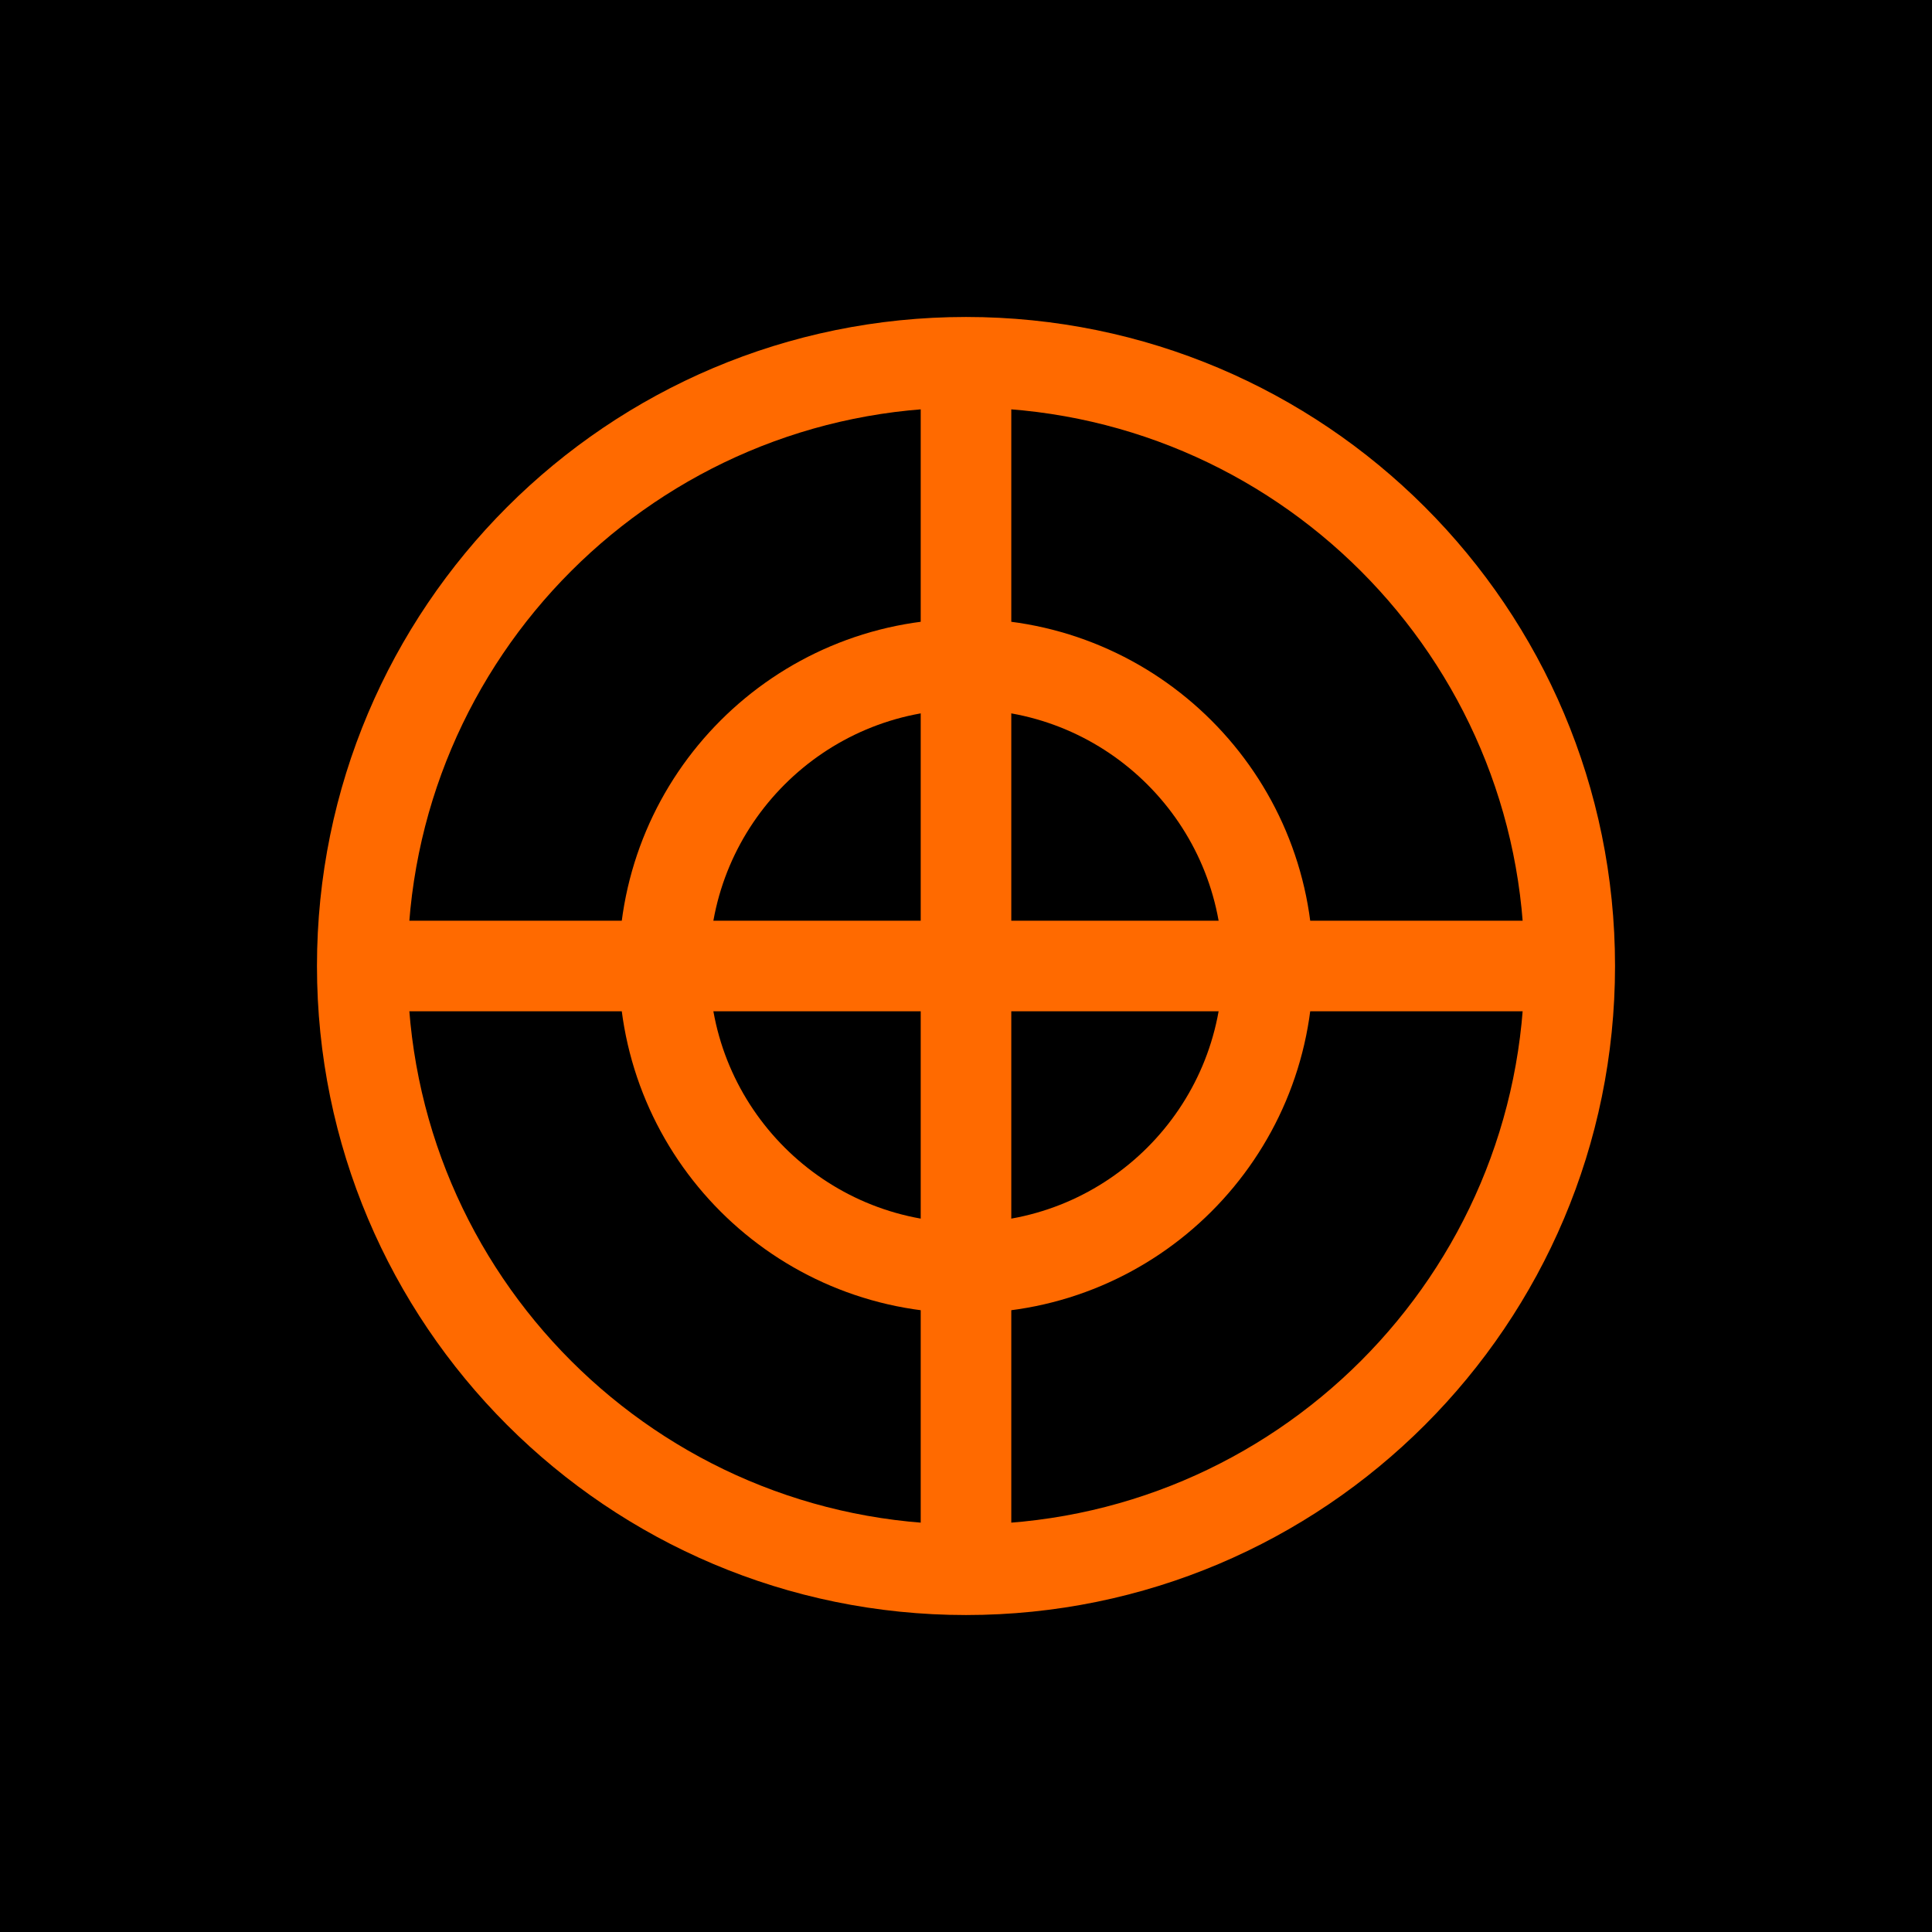
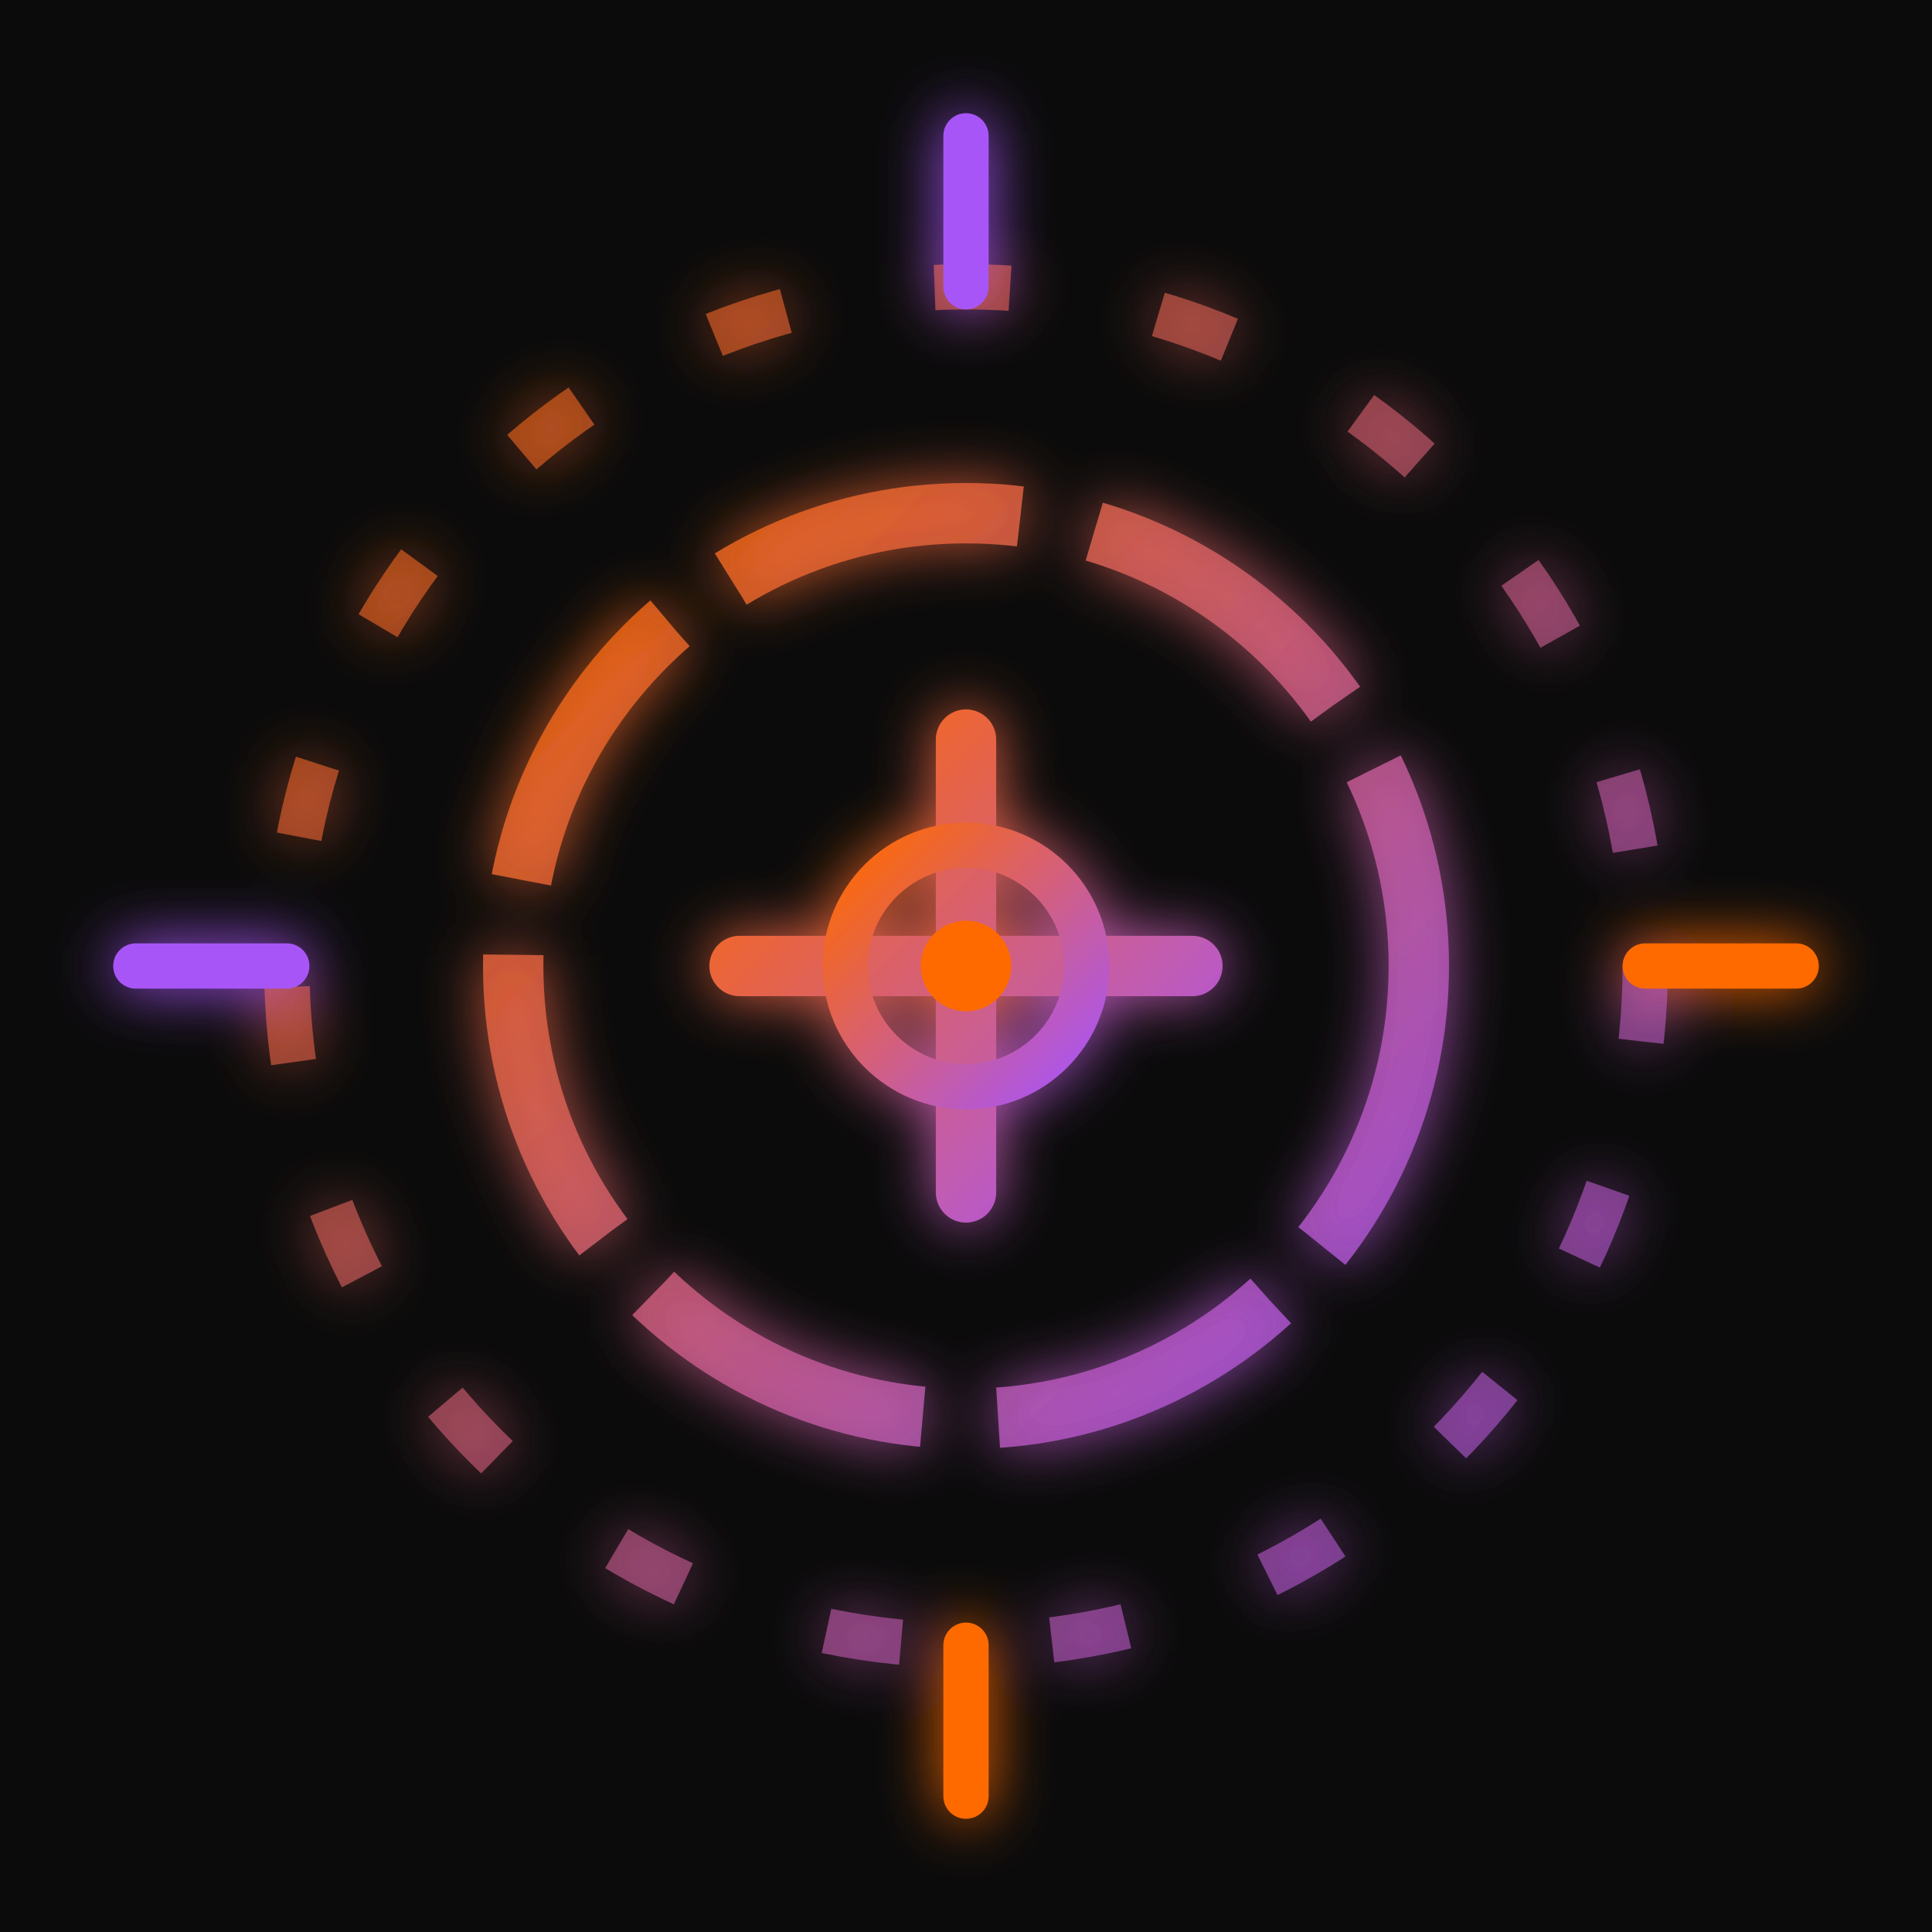
<svg xmlns="http://www.w3.org/2000/svg" width="512" height="512" viewBox="0 0 512 512">
-   <rect width="512" height="512" fill="#000" />
-   <circle cx="256" cy="256" r="160" fill="none" stroke="#ff6a00" stroke-width="24" />
-   <circle cx="256" cy="256" r="80" fill="none" stroke="#ff6a00" stroke-width="24" />
-   <path d="M 256 96 L 256 416 M 96 256 L 416 256" stroke="#ff6a00" stroke-width="24" />
+   <rect width="512" height="512" fill="#0b0b0b" />
+   <defs>
+     <linearGradient id="neon" x1="0%" y1="0%" x2="100%" y2="100%">
+       <stop offset="0%" stop-color="#ff6a00" />
+       <stop offset="100%" stop-color="#a855f7" />
+     </linearGradient>
+     <filter id="glow" x="-20%" y="-20%" width="140%" height="140%">
+       <feGaussianBlur stdDeviation="8" result="blur" />
+       <feMerge>
+         <feMergeNode in="blur" />
+         <feMergeNode in="SourceGraphic" />
+       </feMerge>
+     </filter>
+   </defs>
+   <g filter="url(#glow)">
+     <circle cx="256" cy="256" r="180" fill="none" stroke="url(#neon)" stroke-width="12" stroke-dasharray="20 40" opacity="0.6" />
+     <circle cx="256" cy="256" r="120" fill="none" stroke="url(#neon)" stroke-width="16" stroke-dasharray="80 20" opacity="0.8" />
+     <path d="M 256 196 L 256 316 M 196 256 L 316 256" stroke="url(#neon)" stroke-width="16" stroke-linecap="round" />
+     <circle cx="256" cy="256" r="32" fill="none" stroke="url(#neon)" stroke-width="12" />
+     <circle cx="256" cy="256" r="12" fill="#ff6a00" />
+     <line x1="256" y1="36" x2="256" y2="76" stroke="#a855f7" stroke-width="12" stroke-linecap="round" />
+     <line x1="256" y1="436" x2="256" y2="476" stroke="#ff6a00" stroke-width="12" stroke-linecap="round" />
+     <line x1="36" y1="256" x2="76" y2="256" stroke="#a855f7" stroke-width="12" stroke-linecap="round" />
+     <line x1="436" y1="256" x2="476" y2="256" stroke="#ff6a00" stroke-width="12" stroke-linecap="round" />
+   </g>
</svg>
